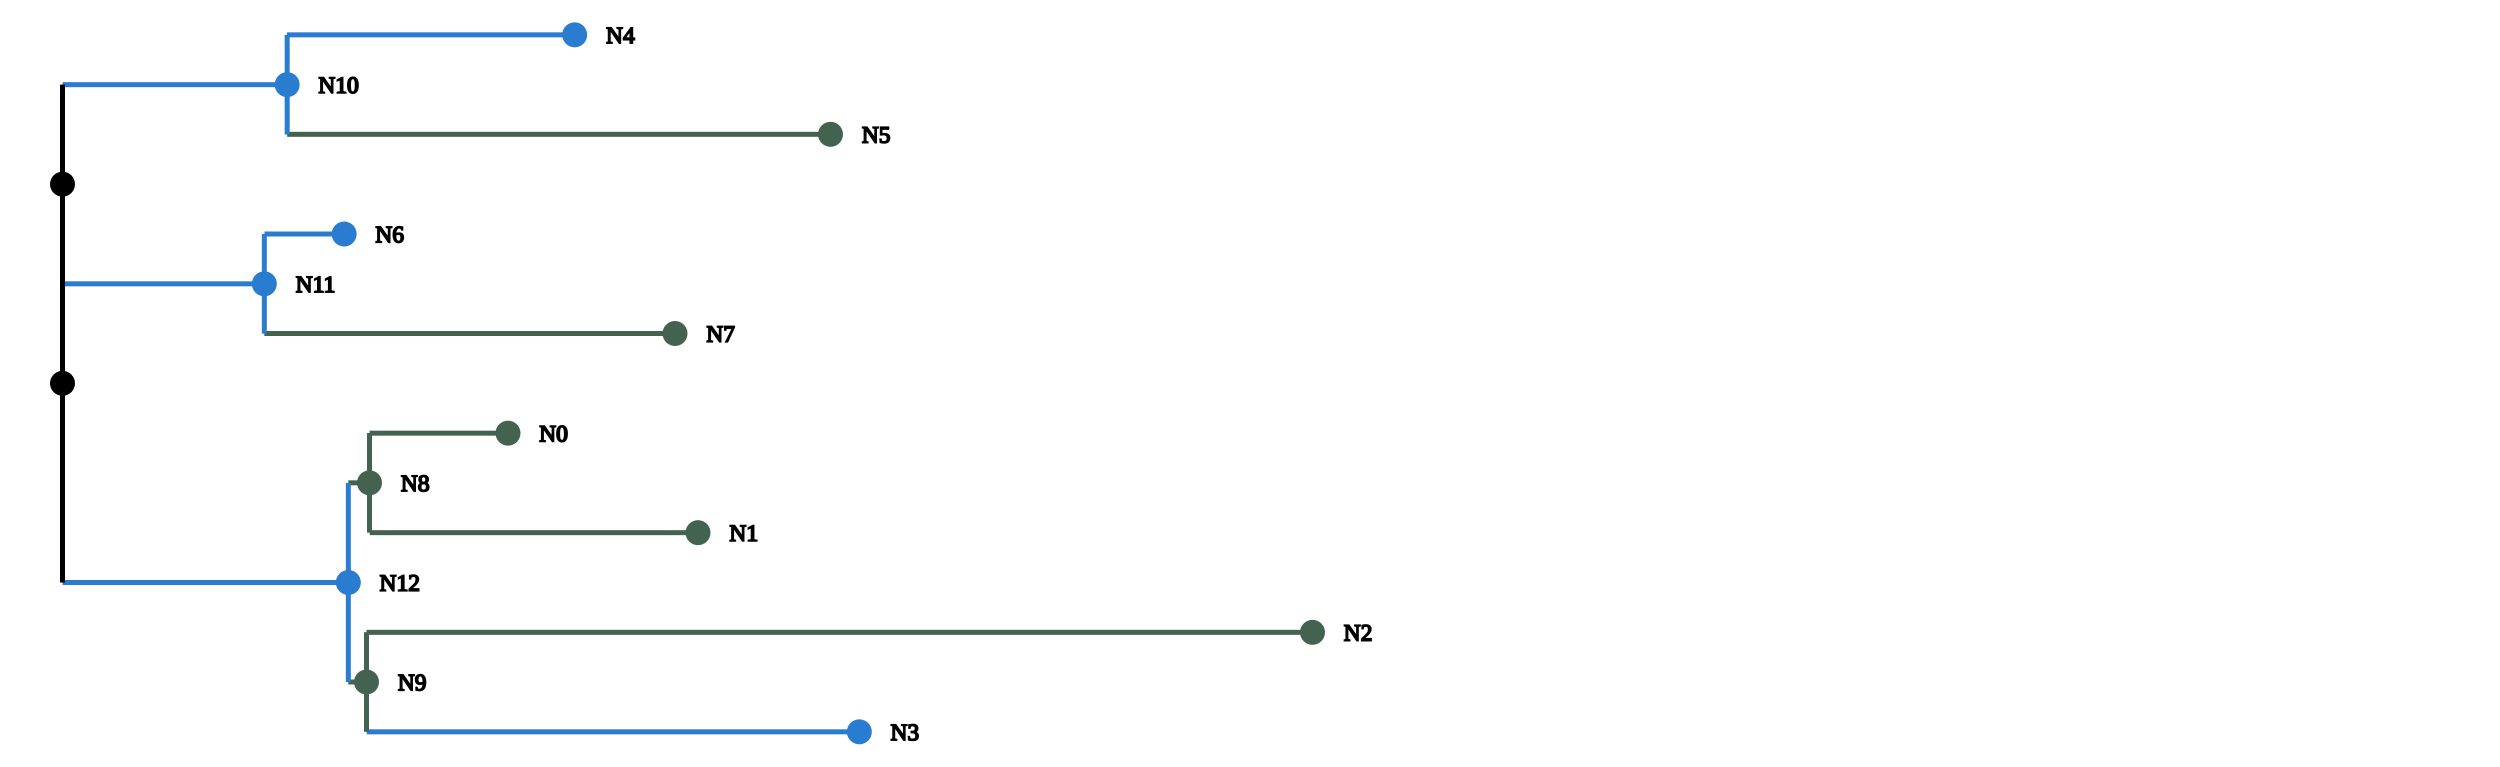
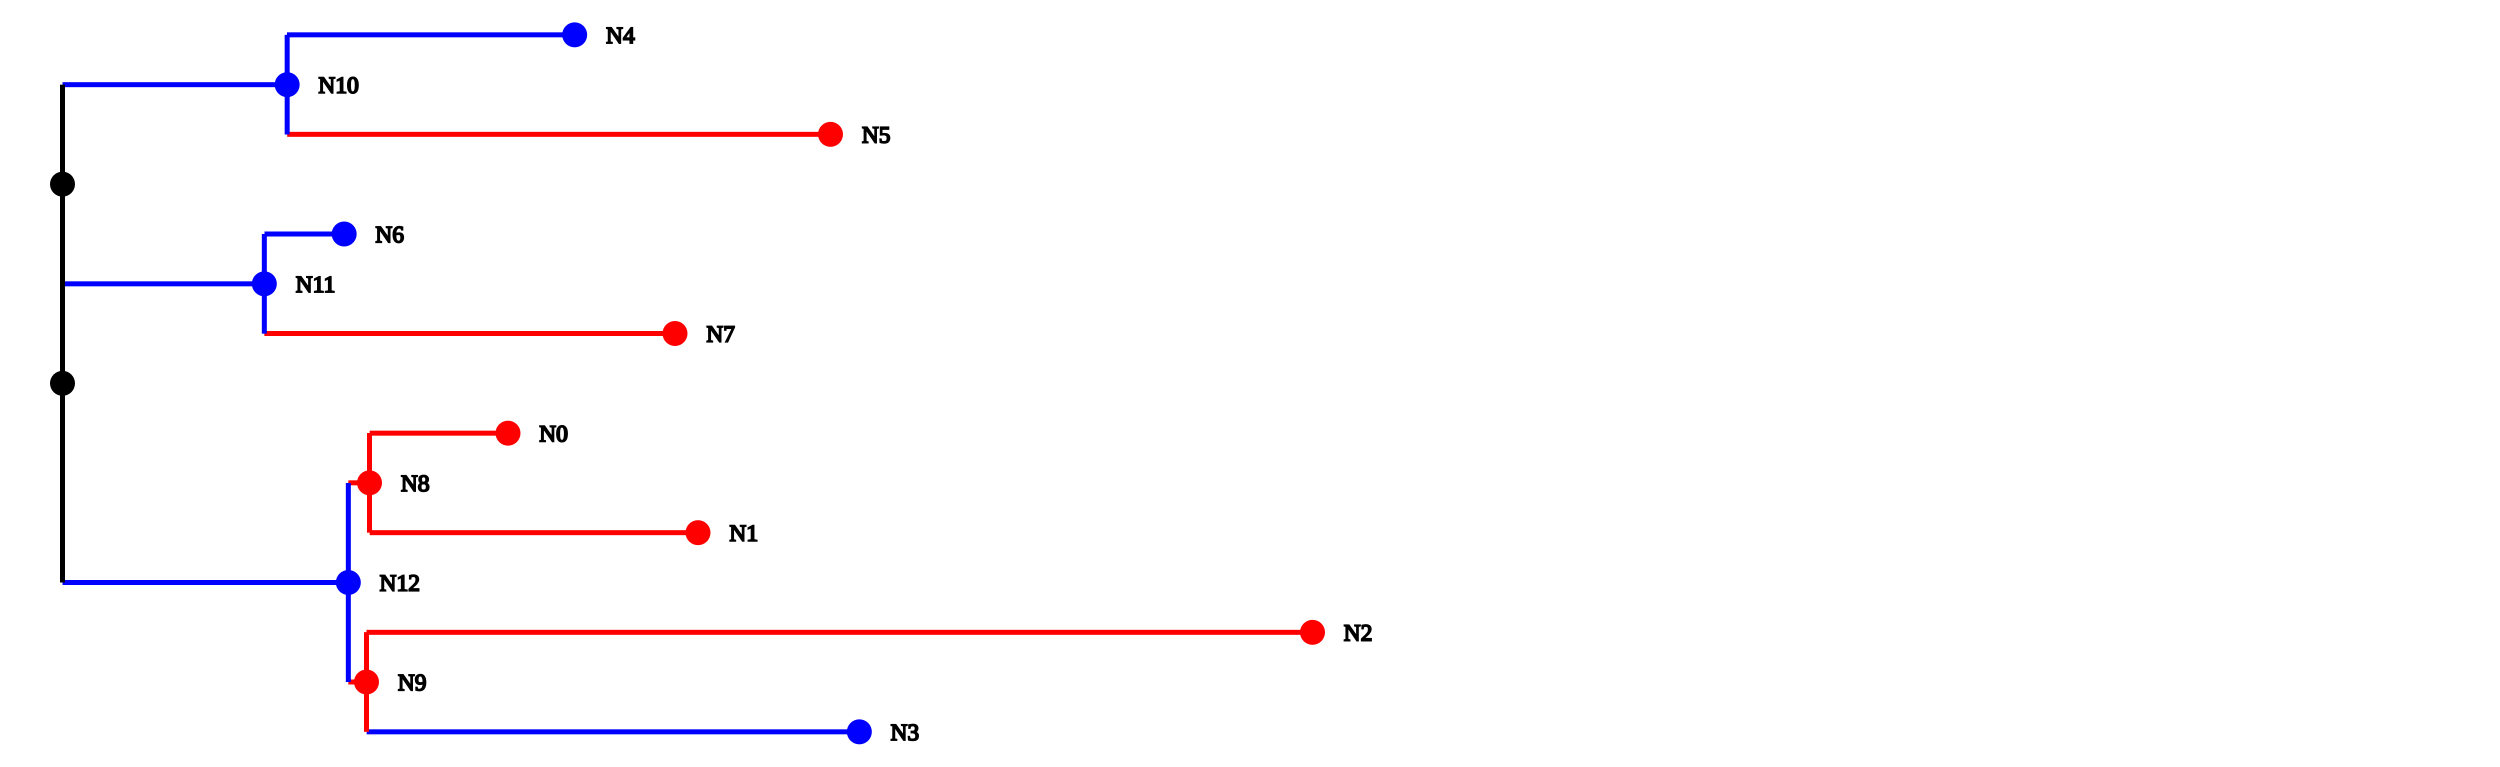
<svg xmlns="http://www.w3.org/2000/svg" version="1.2" width="150mm" height="46mm" viewBox="0 0 150 46" stroke="none" fill="#000000" stroke-width="0.3" font-size="3.88">
  <defs>
    <marker id="arrow" markerWidth="15" markerHeight="7" refX="5" refY="3.5" orient="auto" markerUnits="strokeWidth">
      <path d="M0,0 L15,3.5 L0,7 z" stroke="context-stroke" fill="context-stroke" />
    </marker>
  </defs>
-   <g stroke-opacity="1" stroke-width="0.3" id="img-603bdad0-1">
-     <g transform="translate(25.85,2.09)" stroke="#2A7CD0">
+   <g stroke-opacity="1" stroke-width="0.3" id="img-d4eb217c-1">
+     <g transform="translate(25.85,2.09)" stroke="#0000FF">
      <path fill="none" d="M-8.63,0 L8.63,0 " class="primitive" />
    </g>
-     <g transform="translate(33.53,8.06)" stroke="#436250">
+     <g transform="translate(33.53,8.06)" stroke="#FF0000">
      <path fill="none" d="M-16.3,0 L16.3,0 " class="primitive" />
    </g>
-     <g transform="translate(10.49,5.08)" stroke="#2A7CD0">
+     <g transform="translate(10.49,5.08)" stroke="#0000FF">
      <path fill="none" d="M-6.74,0 L6.74,0 " class="primitive" />
    </g>
-     <g transform="translate(17.23,5.08)" stroke="#2A7CD0">
+     <g transform="translate(17.23,5.08)" stroke="#0000FF">
      <path fill="none" d="M0,2.99 L0,-2.99 " class="primitive" />
    </g>
-     <g transform="translate(18.26,14.04)" stroke="#2A7CD0">
+     <g transform="translate(18.26,14.04)" stroke="#0000FF">
      <path fill="none" d="M-2.39,0 L2.39,0 " class="primitive" />
    </g>
-     <g transform="translate(28.18,20.01)" stroke="#436250">
+     <g transform="translate(28.18,20.01)" stroke="#FF0000">
      <path fill="none" d="M-12.32,0 L12.32,0 " class="primitive" />
    </g>
-     <g transform="translate(9.81,17.03)" stroke="#2A7CD0">
+     <g transform="translate(9.81,17.03)" stroke="#0000FF">
      <path fill="none" d="M-6.06,0 L6.06,0 " class="primitive" />
    </g>
-     <g transform="translate(15.86,17.03)" stroke="#2A7CD0">
+     <g transform="translate(15.86,17.03)" stroke="#0000FF">
      <path fill="none" d="M0,2.99 L0,-2.99 " class="primitive" />
    </g>
    <g transform="translate(3.75,11.05)" stroke="#000000">
      <path fill="none" d="M0,0 L0,0 " class="primitive" />
    </g>
    <g transform="translate(3.75,11.05)" stroke="#000000">
      <path fill="none" d="M0,5.97 L0,-5.97 " class="primitive" />
    </g>
-     <g transform="translate(26.33,25.99)" stroke="#436250">
+     <g transform="translate(26.33,25.99)" stroke="#FF0000">
      <path fill="none" d="M-4.15,0 L4.15,0 " class="primitive" />
    </g>
-     <g transform="translate(32.03,31.96)" stroke="#436250">
+     <g transform="translate(32.03,31.96)" stroke="#FF0000">
      <path fill="none" d="M-9.85,0 L9.85,0 " class="primitive" />
    </g>
-     <g transform="translate(21.54,28.97)" stroke="#436250">
+     <g transform="translate(21.54,28.97)" stroke="#FF0000">
      <path fill="none" d="M-0.64,0 L0.64,0 " class="primitive" />
    </g>
-     <g transform="translate(22.17,28.97)" stroke="#436250">
+     <g transform="translate(22.17,28.97)" stroke="#FF0000">
      <path fill="none" d="M0,2.99 L0,-2.99 " class="primitive" />
    </g>
-     <g transform="translate(50.37,37.94)" stroke="#436250">
+     <g transform="translate(50.37,37.94)" stroke="#FF0000">
      <path fill="none" d="M-28.38,0 L28.38,0 " class="primitive" />
    </g>
-     <g transform="translate(36.78,43.91)" stroke="#2A7CD0">
+     <g transform="translate(36.78,43.91)" stroke="#0000FF">
      <path fill="none" d="M-14.78,0 L14.78,0 " class="primitive" />
    </g>
-     <g transform="translate(21.45,40.92)" stroke="#436250">
+     <g transform="translate(21.45,40.92)" stroke="#FF0000">
      <path fill="none" d="M-0.55,0 L0.55,0 " class="primitive" />
    </g>
-     <g transform="translate(21.99,40.92)" stroke="#436250">
+     <g transform="translate(21.99,40.92)" stroke="#FF0000">
      <path fill="none" d="M0,2.99 L0,-2.99 " class="primitive" />
    </g>
-     <g transform="translate(12.32,34.95)" stroke="#2A7CD0">
+     <g transform="translate(12.32,34.95)" stroke="#0000FF">
      <path fill="none" d="M-8.57,0 L8.57,0 " class="primitive" />
    </g>
-     <g transform="translate(20.9,34.95)" stroke="#2A7CD0">
+     <g transform="translate(20.9,34.95)" stroke="#0000FF">
      <path fill="none" d="M0,5.97 L0,-5.97 " class="primitive" />
    </g>
    <g transform="translate(3.75,23)" stroke="#000000">
      <path fill="none" d="M0,0 L0,0 " class="primitive" />
    </g>
    <g transform="translate(3.75,23)" stroke="#000000">
      <path fill="none" d="M0,11.95 L0,-11.95 " class="primitive" />
    </g>
  </g>
-   <g fill-opacity="1" id="img-603bdad0-2">
-     <g transform="translate(34.48,2.09)" fill="#2A7CD0">
+   <g fill-opacity="1" id="img-d4eb217c-2">
+     <g transform="translate(34.48,2.09)" fill="#0000FF">
      <circle cx="0" cy="0" r="0.75" class="primitive" />
    </g>
-     <g transform="translate(49.83,8.06)" fill="#436250">
+     <g transform="translate(49.83,8.06)" fill="#FF0000">
      <circle cx="0" cy="0" r="0.75" class="primitive" />
    </g>
-     <g transform="translate(17.23,5.08)" fill="#2A7CD0">
+     <g transform="translate(17.23,5.08)" fill="#0000FF">
      <circle cx="0" cy="0" r="0.75" class="primitive" />
    </g>
-     <g transform="translate(20.65,14.04)" fill="#2A7CD0">
+     <g transform="translate(20.65,14.04)" fill="#0000FF">
      <circle cx="0" cy="0" r="0.75" class="primitive" />
    </g>
-     <g transform="translate(40.5,20.01)" fill="#436250">
+     <g transform="translate(40.5,20.01)" fill="#FF0000">
      <circle cx="0" cy="0" r="0.75" class="primitive" />
    </g>
-     <g transform="translate(15.86,17.03)" fill="#2A7CD0">
+     <g transform="translate(15.86,17.03)" fill="#0000FF">
      <circle cx="0" cy="0" r="0.75" class="primitive" />
    </g>
    <g transform="translate(3.75,11.05)" fill="#000000">
      <circle cx="0" cy="0" r="0.75" class="primitive" />
    </g>
-     <g transform="translate(30.48,25.99)" fill="#436250">
+     <g transform="translate(30.48,25.99)" fill="#FF0000">
      <circle cx="0" cy="0" r="0.75" class="primitive" />
    </g>
-     <g transform="translate(41.88,31.96)" fill="#436250">
+     <g transform="translate(41.88,31.96)" fill="#FF0000">
      <circle cx="0" cy="0" r="0.75" class="primitive" />
    </g>
-     <g transform="translate(22.17,28.97)" fill="#436250">
+     <g transform="translate(22.17,28.97)" fill="#FF0000">
      <circle cx="0" cy="0" r="0.75" class="primitive" />
    </g>
-     <g transform="translate(78.75,37.94)" fill="#436250">
+     <g transform="translate(78.75,37.94)" fill="#FF0000">
      <circle cx="0" cy="0" r="0.75" class="primitive" />
    </g>
-     <g transform="translate(51.56,43.91)" fill="#2A7CD0">
+     <g transform="translate(51.56,43.91)" fill="#0000FF">
      <circle cx="0" cy="0" r="0.75" class="primitive" />
    </g>
-     <g transform="translate(21.99,40.92)" fill="#436250">
+     <g transform="translate(21.99,40.92)" fill="#FF0000">
      <circle cx="0" cy="0" r="0.75" class="primitive" />
    </g>
-     <g transform="translate(20.9,34.95)" fill="#2A7CD0">
+     <g transform="translate(20.9,34.95)" fill="#0000FF">
      <circle cx="0" cy="0" r="0.75" class="primitive" />
    </g>
    <g transform="translate(3.75,23)" fill="#000000">
      <circle cx="0" cy="0" r="0.75" class="primitive" />
    </g>
  </g>
-   <g stroke-opacity="1" fill-opacity="1" font-size="1.41" stroke-width="0.1" id="img-603bdad0-3">
+   <g stroke-opacity="1" fill-opacity="1" font-size="1.41" stroke-width="0.1" id="img-d4eb217c-3">
    <g transform="translate(36.36,2.09)" stroke="#000000">
      <g class="primitive">
        <text dy="0.35em">N4</text>
      </g>
    </g>
    <g transform="translate(51.71,8.06)" stroke="#000000">
      <g class="primitive">
        <text dy="0.35em">N5</text>
      </g>
    </g>
    <g transform="translate(19.1,5.08)" stroke="#000000">
      <g class="primitive">
        <text dy="0.35em">N10</text>
      </g>
    </g>
    <g transform="translate(22.52,14.04)" stroke="#000000">
      <g class="primitive">
        <text dy="0.35em">N6</text>
      </g>
    </g>
    <g transform="translate(42.38,20.01)" stroke="#000000">
      <g class="primitive">
        <text dy="0.35em">N7</text>
      </g>
    </g>
    <g transform="translate(17.74,17.03)" stroke="#000000">
      <g class="primitive">
        <text dy="0.35em">N11</text>
      </g>
    </g>
    <g transform="translate(5.63,11.05)" stroke="#000000">
      <g class="primitive">
        <text dy="0.35em" />
      </g>
    </g>
    <g transform="translate(32.35,25.99)" stroke="#000000">
      <g class="primitive">
        <text dy="0.35em">N0</text>
      </g>
    </g>
    <g transform="translate(43.76,31.96)" stroke="#000000">
      <g class="primitive">
        <text dy="0.35em">N1</text>
      </g>
    </g>
    <g transform="translate(24.05,28.97)" stroke="#000000">
      <g class="primitive">
        <text dy="0.35em">N8</text>
      </g>
    </g>
    <g transform="translate(80.62,37.94)" stroke="#000000">
      <g class="primitive">
        <text dy="0.35em">N2</text>
      </g>
    </g>
    <g transform="translate(53.43,43.91)" stroke="#000000">
      <g class="primitive">
        <text dy="0.35em">N3</text>
      </g>
    </g>
    <g transform="translate(23.87,40.92)" stroke="#000000">
      <g class="primitive">
        <text dy="0.35em">N9</text>
      </g>
    </g>
    <g transform="translate(22.77,34.95)" stroke="#000000">
      <g class="primitive">
        <text dy="0.35em">N12</text>
      </g>
    </g>
    <g transform="translate(5.63,23)" stroke="#000000">
      <g class="primitive">
        <text dy="0.35em" />
      </g>
    </g>
  </g>
</svg>
